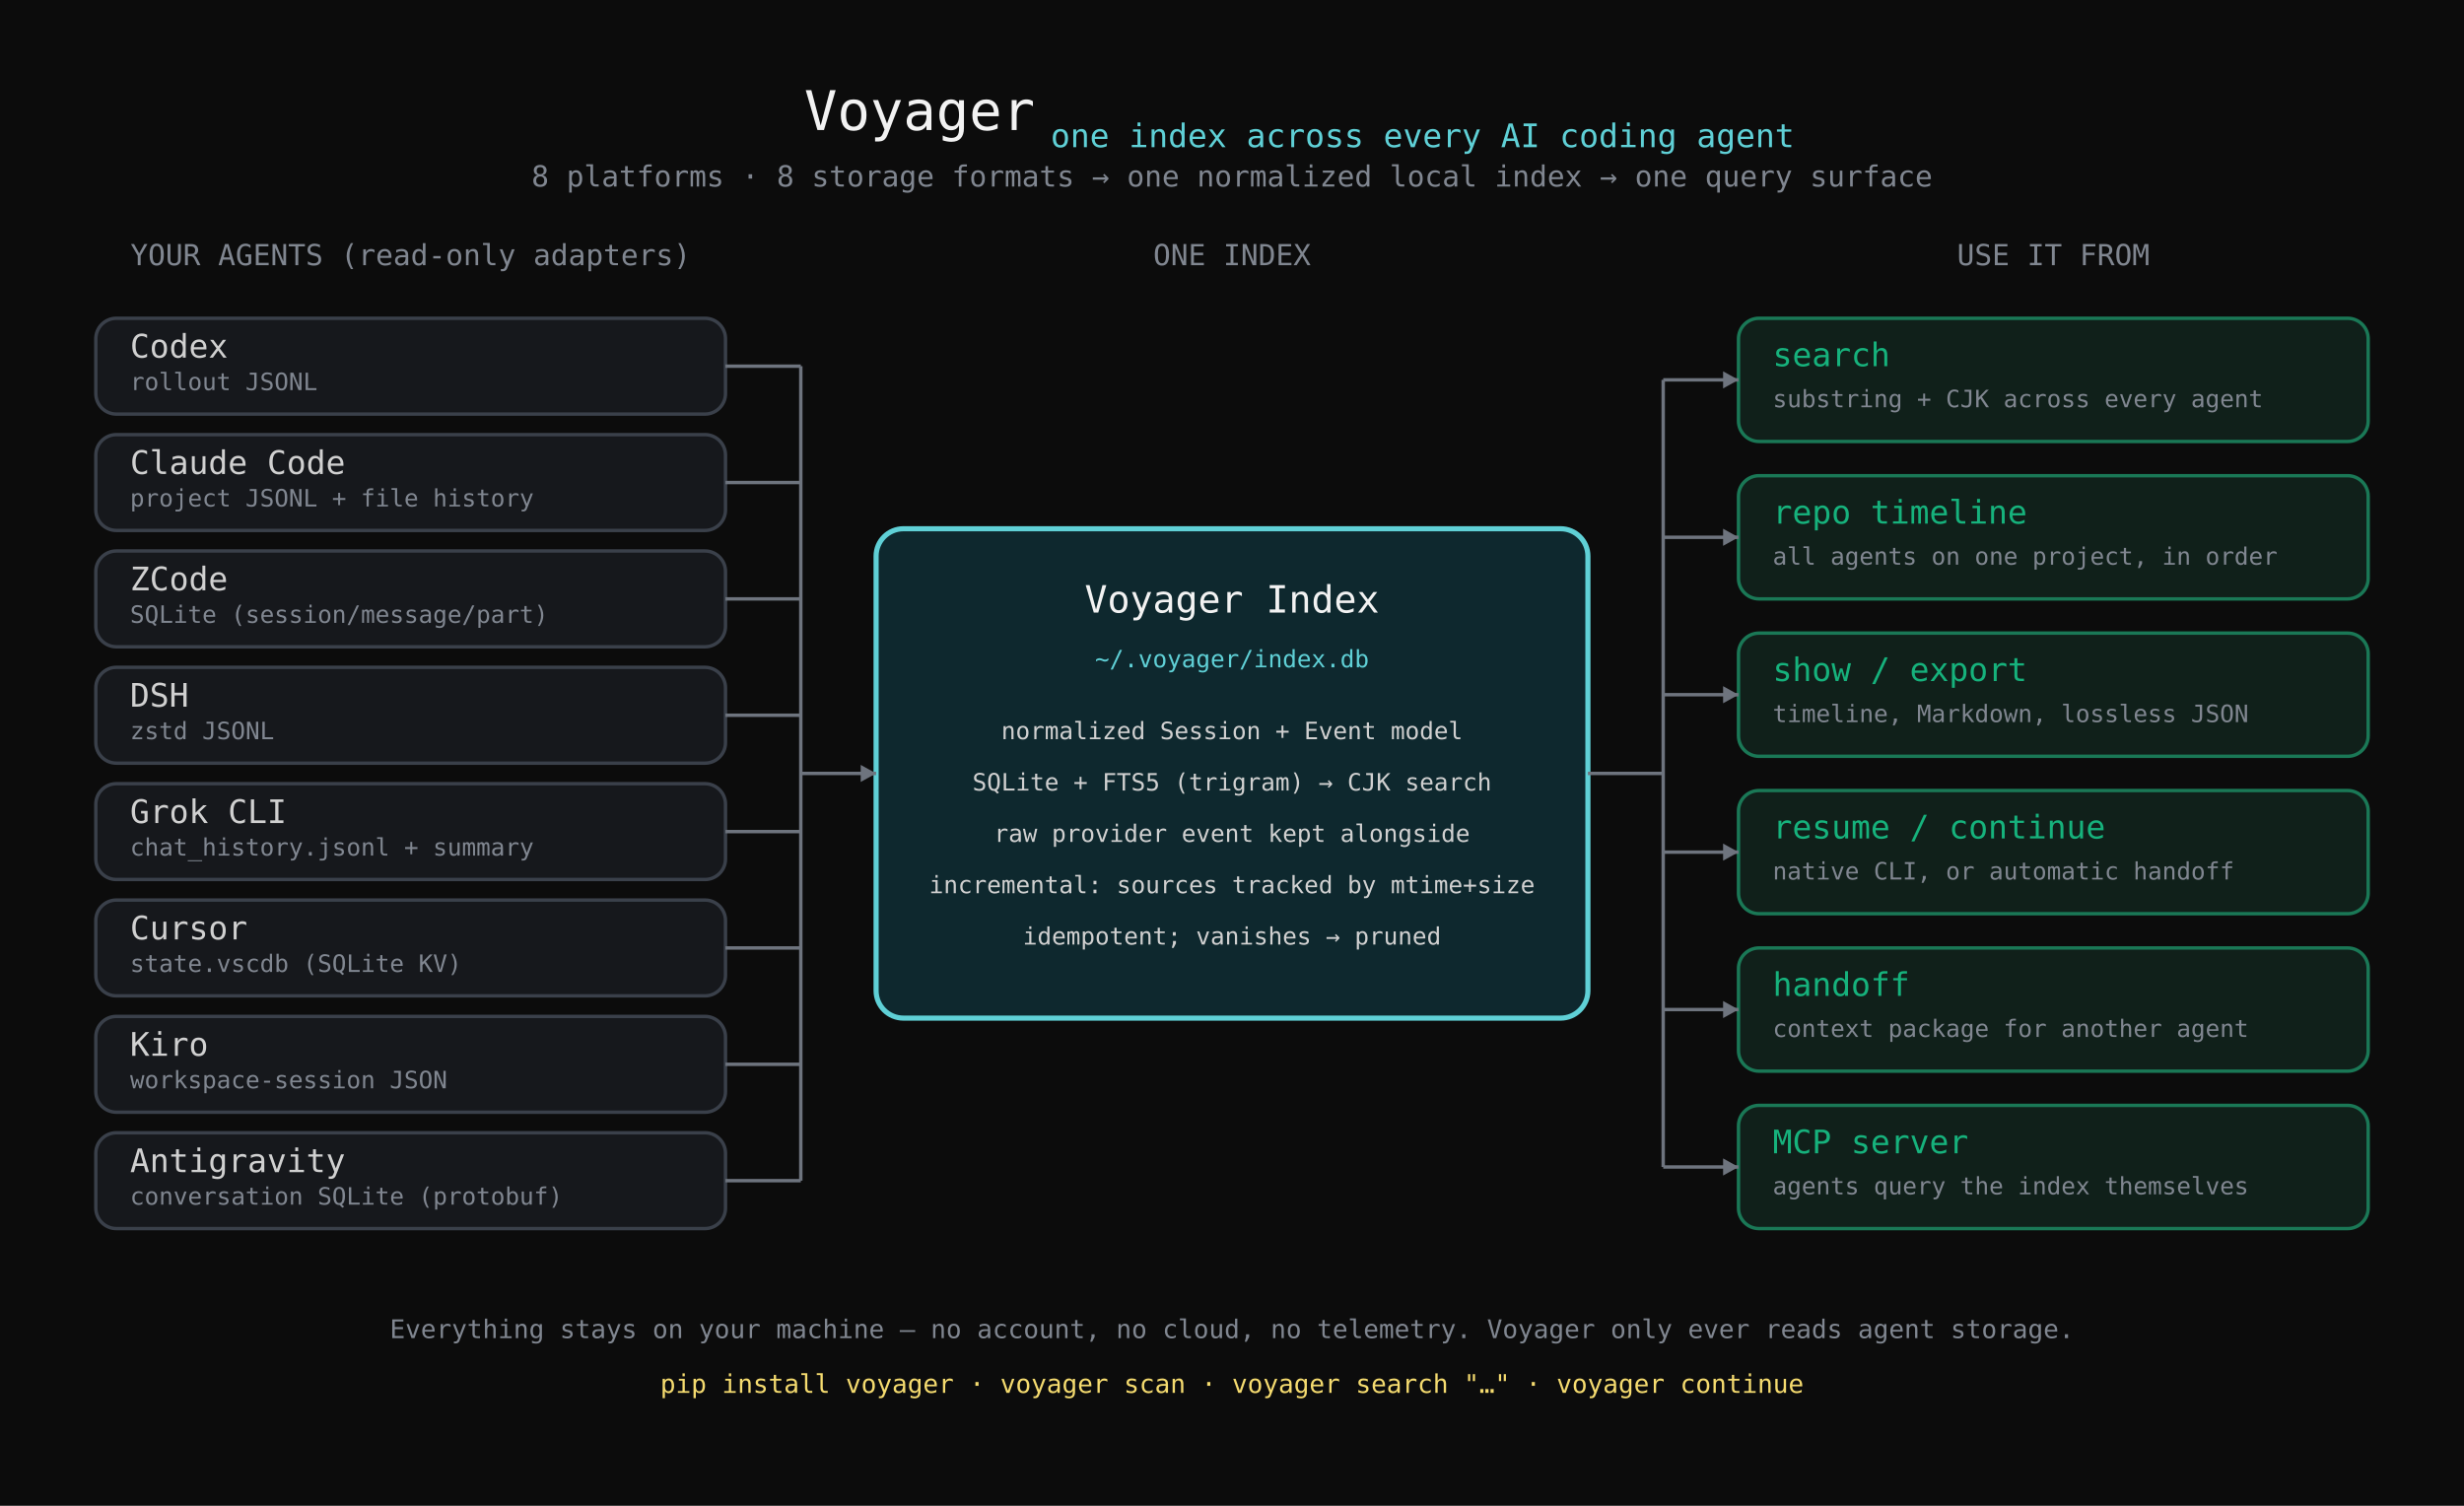
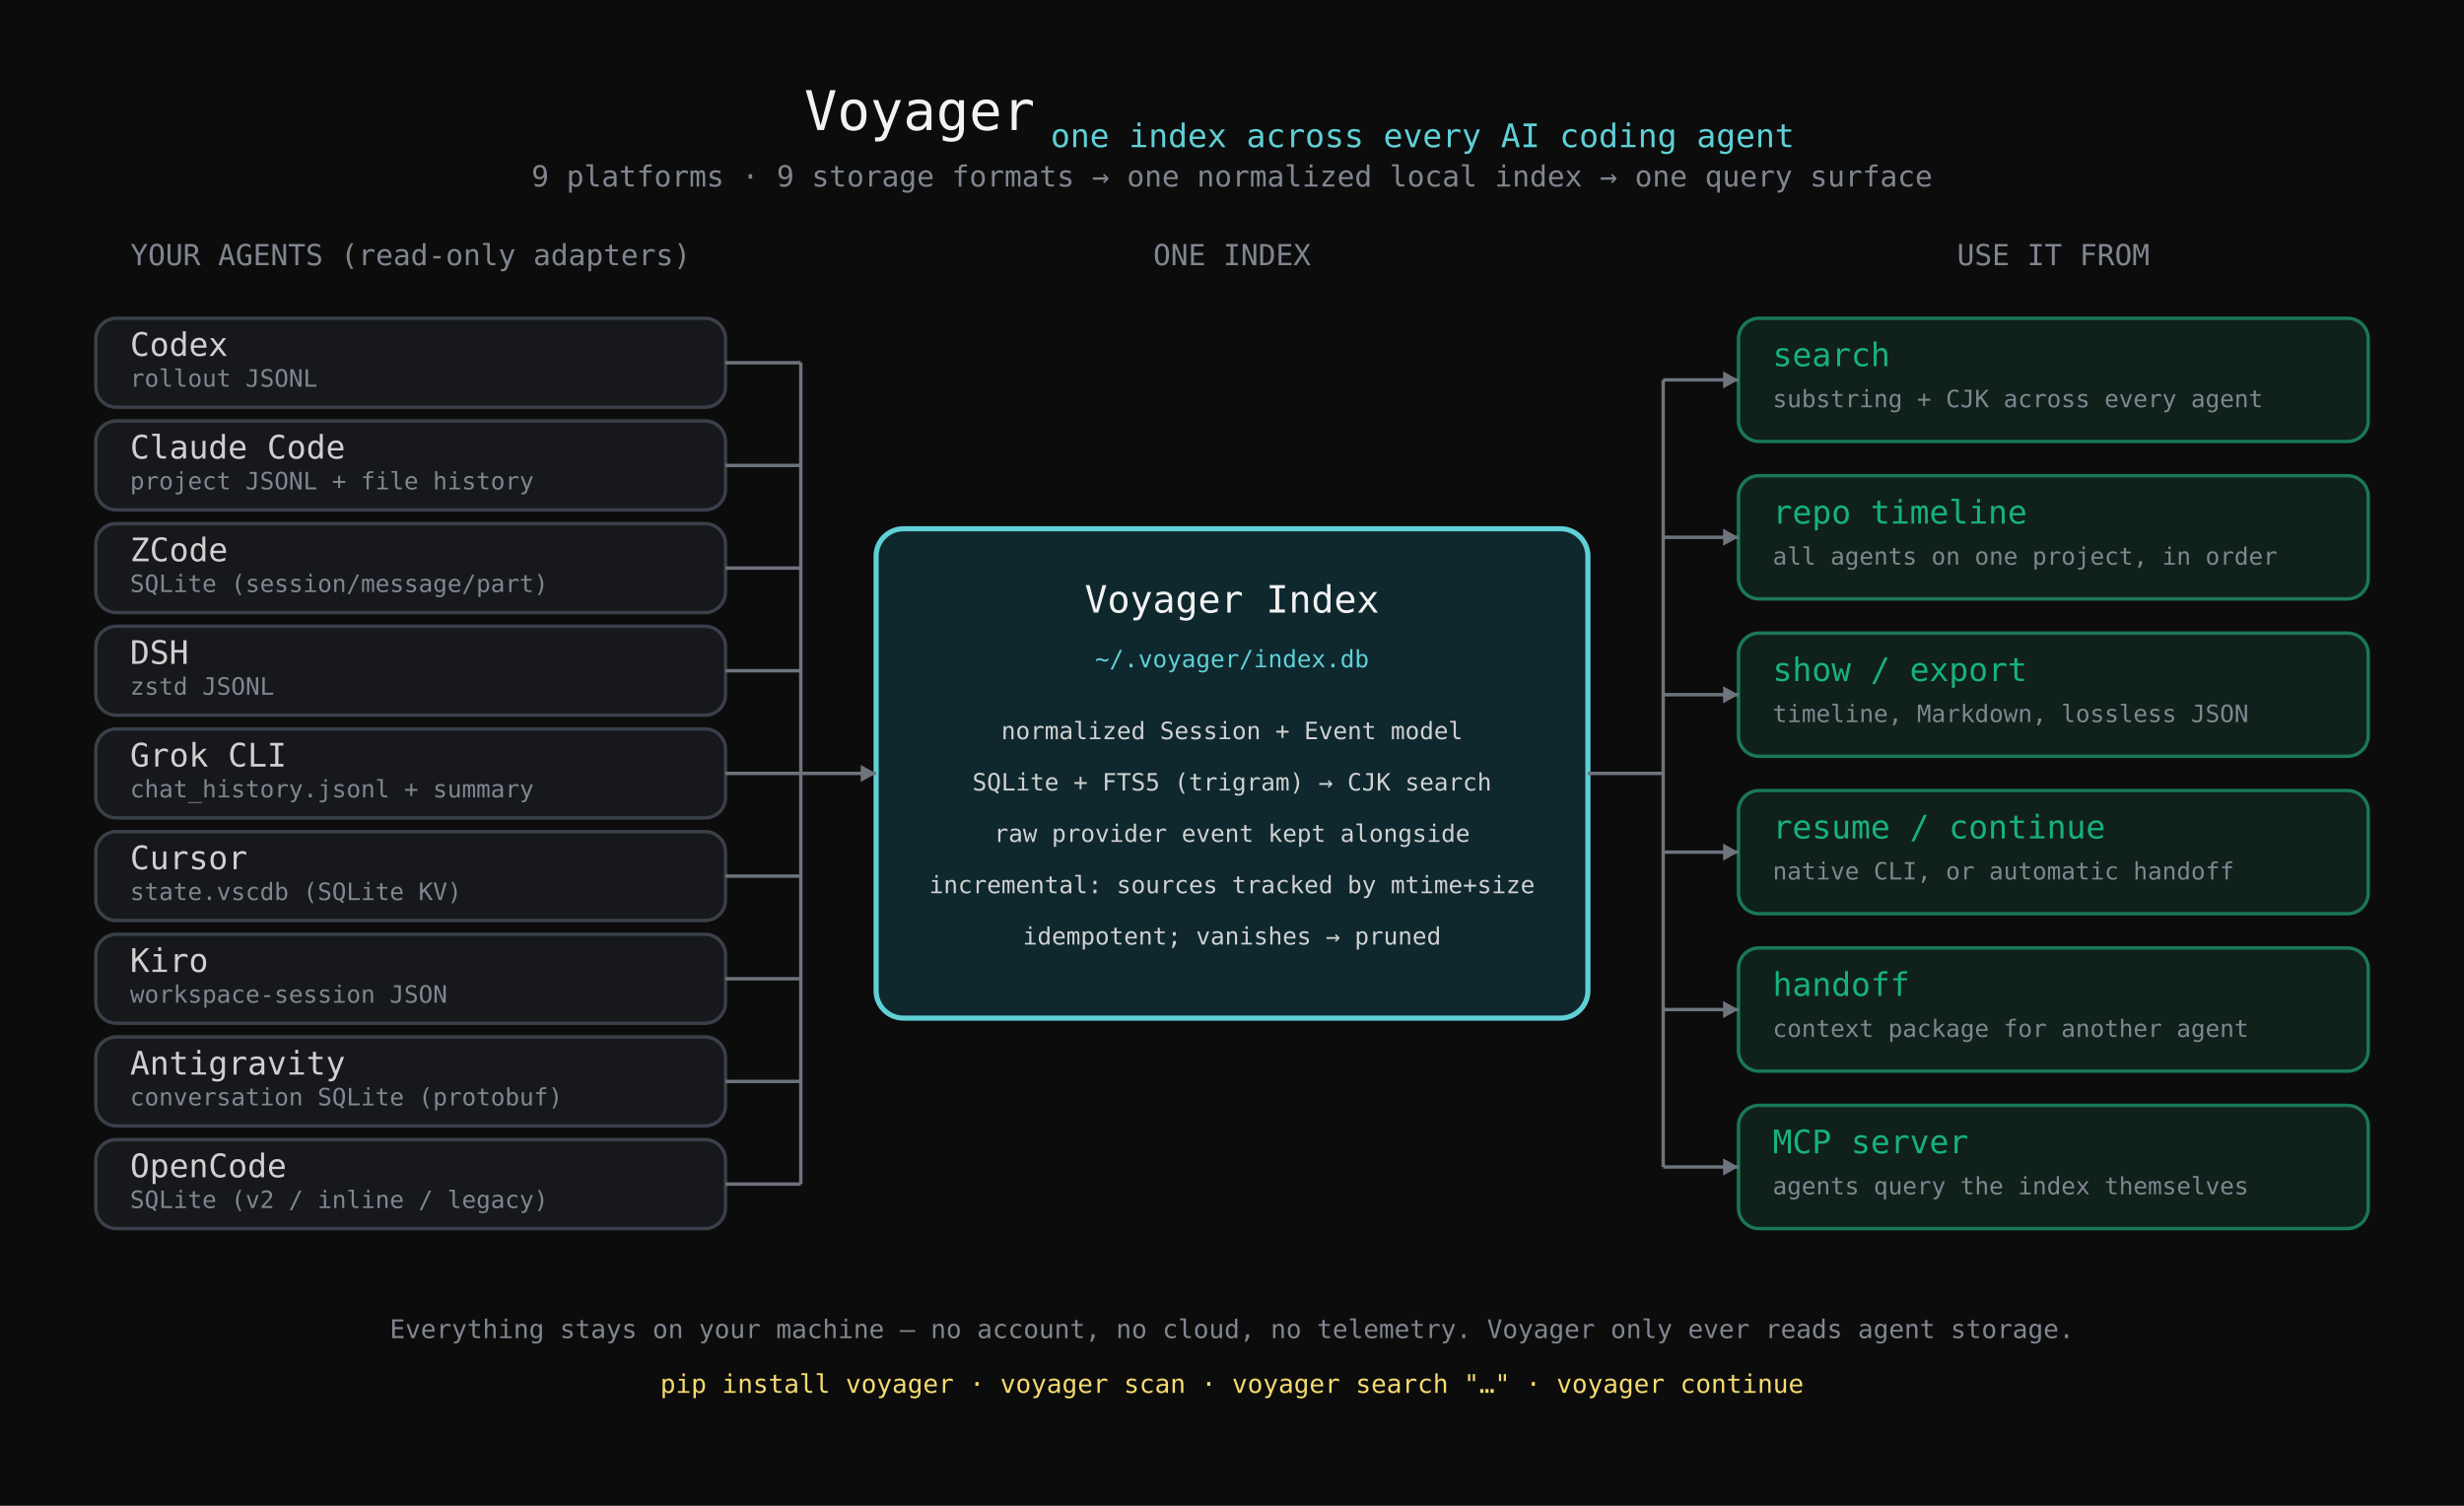
<svg xmlns="http://www.w3.org/2000/svg" width="1440" height="880" viewBox="0 0 1440 880" shape-rendering="geometricPrecision">
  <rect width="1440" height="880" fill="#0c0c0c" />
  <text x="470.0" y="76" font-family="Consolas, 'DejaVu Sans Mono', Menlo, 'Courier New', monospace" font-size="32" text-anchor="start" fill="#f2f2f2">Voyager</text>
  <text x="614.0" y="86" font-family="Consolas, 'DejaVu Sans Mono', Menlo, 'Courier New', monospace" font-size="19" text-anchor="start" fill="#5fd0d6">one index across every AI coding agent</text>
-   <text x="720.0" y="109" font-family="Consolas, 'DejaVu Sans Mono', Menlo, 'Courier New', monospace" font-size="17" text-anchor="middle" fill="#808690">8 platforms · 8 storage formats  →  one normalized local index  →  one query surface</text>
+   <text x="720.0" y="109" font-family="Consolas, 'DejaVu Sans Mono', Menlo, 'Courier New', monospace" font-size="17" text-anchor="middle" fill="#808690">9 platforms · 9 storage formats  →  one normalized local index  →  one query surface</text>
  <text x="240.0" y="155" font-family="Consolas, 'DejaVu Sans Mono', Menlo, 'Courier New', monospace" font-size="17" text-anchor="middle" fill="#808690">YOUR AGENTS  (read-only adapters)</text>
  <text x="720.0" y="155" font-family="Consolas, 'DejaVu Sans Mono', Menlo, 'Courier New', monospace" font-size="17" text-anchor="middle" fill="#808690">ONE INDEX</text>
  <text x="1200.0" y="155" font-family="Consolas, 'DejaVu Sans Mono', Menlo, 'Courier New', monospace" font-size="17" text-anchor="middle" fill="#808690">USE IT FROM</text>
-   <rect x="56" y="186" width="368" height="56" rx="12" fill="#16181c" stroke="#3a404a" stroke-width="2" />
-   <text x="76" y="209" font-family="Consolas, 'DejaVu Sans Mono', Menlo, 'Courier New', monospace" font-size="19" text-anchor="start" fill="#d0d0d0">Codex</text>
-   <text x="76" y="228" font-family="Consolas, 'DejaVu Sans Mono', Menlo, 'Courier New', monospace" font-size="14" text-anchor="start" fill="#808690">rollout JSONL</text>
-   <rect x="56" y="254" width="368" height="56" rx="12" fill="#16181c" stroke="#3a404a" stroke-width="2" />
-   <text x="76" y="277" font-family="Consolas, 'DejaVu Sans Mono', Menlo, 'Courier New', monospace" font-size="19" text-anchor="start" fill="#d0d0d0">Claude Code</text>
-   <text x="76" y="296" font-family="Consolas, 'DejaVu Sans Mono', Menlo, 'Courier New', monospace" font-size="14" text-anchor="start" fill="#808690">project JSONL + file history</text>
-   <rect x="56" y="322" width="368" height="56" rx="12" fill="#16181c" stroke="#3a404a" stroke-width="2" />
-   <text x="76" y="345" font-family="Consolas, 'DejaVu Sans Mono', Menlo, 'Courier New', monospace" font-size="19" text-anchor="start" fill="#d0d0d0">ZCode</text>
-   <text x="76" y="364" font-family="Consolas, 'DejaVu Sans Mono', Menlo, 'Courier New', monospace" font-size="14" text-anchor="start" fill="#808690">SQLite (session/message/part)</text>
-   <rect x="56" y="390" width="368" height="56" rx="12" fill="#16181c" stroke="#3a404a" stroke-width="2" />
-   <text x="76" y="413" font-family="Consolas, 'DejaVu Sans Mono', Menlo, 'Courier New', monospace" font-size="19" text-anchor="start" fill="#d0d0d0">DSH</text>
-   <text x="76" y="432" font-family="Consolas, 'DejaVu Sans Mono', Menlo, 'Courier New', monospace" font-size="14" text-anchor="start" fill="#808690">zstd JSONL</text>
-   <rect x="56" y="458" width="368" height="56" rx="12" fill="#16181c" stroke="#3a404a" stroke-width="2" />
-   <text x="76" y="481" font-family="Consolas, 'DejaVu Sans Mono', Menlo, 'Courier New', monospace" font-size="19" text-anchor="start" fill="#d0d0d0">Grok CLI</text>
-   <text x="76" y="500" font-family="Consolas, 'DejaVu Sans Mono', Menlo, 'Courier New', monospace" font-size="14" text-anchor="start" fill="#808690">chat_history.jsonl + summary</text>
-   <rect x="56" y="526" width="368" height="56" rx="12" fill="#16181c" stroke="#3a404a" stroke-width="2" />
-   <text x="76" y="549" font-family="Consolas, 'DejaVu Sans Mono', Menlo, 'Courier New', monospace" font-size="19" text-anchor="start" fill="#d0d0d0">Cursor</text>
-   <text x="76" y="568" font-family="Consolas, 'DejaVu Sans Mono', Menlo, 'Courier New', monospace" font-size="14" text-anchor="start" fill="#808690">state.vscdb (SQLite KV)</text>
-   <rect x="56" y="594" width="368" height="56" rx="12" fill="#16181c" stroke="#3a404a" stroke-width="2" />
-   <text x="76" y="617" font-family="Consolas, 'DejaVu Sans Mono', Menlo, 'Courier New', monospace" font-size="19" text-anchor="start" fill="#d0d0d0">Kiro</text>
-   <text x="76" y="636" font-family="Consolas, 'DejaVu Sans Mono', Menlo, 'Courier New', monospace" font-size="14" text-anchor="start" fill="#808690">workspace-session JSON</text>
-   <rect x="56" y="662" width="368" height="56" rx="12" fill="#16181c" stroke="#3a404a" stroke-width="2" />
-   <text x="76" y="685" font-family="Consolas, 'DejaVu Sans Mono', Menlo, 'Courier New', monospace" font-size="19" text-anchor="start" fill="#d0d0d0">Antigravity</text>
-   <text x="76" y="704" font-family="Consolas, 'DejaVu Sans Mono', Menlo, 'Courier New', monospace" font-size="14" text-anchor="start" fill="#808690">conversation SQLite (protobuf)</text>
+   <rect x="56" y="186" width="368" height="52" rx="12" fill="#16181c" stroke="#3a404a" stroke-width="2" />
+   <text x="76" y="208" font-family="Consolas, 'DejaVu Sans Mono', Menlo, 'Courier New', monospace" font-size="19" text-anchor="start" fill="#d0d0d0">Codex</text>
+   <text x="76" y="226" font-family="Consolas, 'DejaVu Sans Mono', Menlo, 'Courier New', monospace" font-size="14" text-anchor="start" fill="#808690">rollout JSONL</text>
+   <rect x="56" y="246" width="368" height="52" rx="12" fill="#16181c" stroke="#3a404a" stroke-width="2" />
+   <text x="76" y="268" font-family="Consolas, 'DejaVu Sans Mono', Menlo, 'Courier New', monospace" font-size="19" text-anchor="start" fill="#d0d0d0">Claude Code</text>
+   <text x="76" y="286" font-family="Consolas, 'DejaVu Sans Mono', Menlo, 'Courier New', monospace" font-size="14" text-anchor="start" fill="#808690">project JSONL + file history</text>
+   <rect x="56" y="306" width="368" height="52" rx="12" fill="#16181c" stroke="#3a404a" stroke-width="2" />
+   <text x="76" y="328" font-family="Consolas, 'DejaVu Sans Mono', Menlo, 'Courier New', monospace" font-size="19" text-anchor="start" fill="#d0d0d0">ZCode</text>
+   <text x="76" y="346" font-family="Consolas, 'DejaVu Sans Mono', Menlo, 'Courier New', monospace" font-size="14" text-anchor="start" fill="#808690">SQLite (session/message/part)</text>
+   <rect x="56" y="366" width="368" height="52" rx="12" fill="#16181c" stroke="#3a404a" stroke-width="2" />
+   <text x="76" y="388" font-family="Consolas, 'DejaVu Sans Mono', Menlo, 'Courier New', monospace" font-size="19" text-anchor="start" fill="#d0d0d0">DSH</text>
+   <text x="76" y="406" font-family="Consolas, 'DejaVu Sans Mono', Menlo, 'Courier New', monospace" font-size="14" text-anchor="start" fill="#808690">zstd JSONL</text>
+   <rect x="56" y="426" width="368" height="52" rx="12" fill="#16181c" stroke="#3a404a" stroke-width="2" />
+   <text x="76" y="448" font-family="Consolas, 'DejaVu Sans Mono', Menlo, 'Courier New', monospace" font-size="19" text-anchor="start" fill="#d0d0d0">Grok CLI</text>
+   <text x="76" y="466" font-family="Consolas, 'DejaVu Sans Mono', Menlo, 'Courier New', monospace" font-size="14" text-anchor="start" fill="#808690">chat_history.jsonl + summary</text>
+   <rect x="56" y="486" width="368" height="52" rx="12" fill="#16181c" stroke="#3a404a" stroke-width="2" />
+   <text x="76" y="508" font-family="Consolas, 'DejaVu Sans Mono', Menlo, 'Courier New', monospace" font-size="19" text-anchor="start" fill="#d0d0d0">Cursor</text>
+   <text x="76" y="526" font-family="Consolas, 'DejaVu Sans Mono', Menlo, 'Courier New', monospace" font-size="14" text-anchor="start" fill="#808690">state.vscdb (SQLite KV)</text>
+   <rect x="56" y="546" width="368" height="52" rx="12" fill="#16181c" stroke="#3a404a" stroke-width="2" />
+   <text x="76" y="568" font-family="Consolas, 'DejaVu Sans Mono', Menlo, 'Courier New', monospace" font-size="19" text-anchor="start" fill="#d0d0d0">Kiro</text>
+   <text x="76" y="586" font-family="Consolas, 'DejaVu Sans Mono', Menlo, 'Courier New', monospace" font-size="14" text-anchor="start" fill="#808690">workspace-session JSON</text>
+   <rect x="56" y="606" width="368" height="52" rx="12" fill="#16181c" stroke="#3a404a" stroke-width="2" />
+   <text x="76" y="628" font-family="Consolas, 'DejaVu Sans Mono', Menlo, 'Courier New', monospace" font-size="19" text-anchor="start" fill="#d0d0d0">Antigravity</text>
+   <text x="76" y="646" font-family="Consolas, 'DejaVu Sans Mono', Menlo, 'Courier New', monospace" font-size="14" text-anchor="start" fill="#808690">conversation SQLite (protobuf)</text>
+   <rect x="56" y="666" width="368" height="52" rx="12" fill="#16181c" stroke="#3a404a" stroke-width="2" />
+   <text x="76" y="688" font-family="Consolas, 'DejaVu Sans Mono', Menlo, 'Courier New', monospace" font-size="19" text-anchor="start" fill="#d0d0d0">OpenCode</text>
+   <text x="76" y="706" font-family="Consolas, 'DejaVu Sans Mono', Menlo, 'Courier New', monospace" font-size="14" text-anchor="start" fill="#808690">SQLite (v2 / inline / legacy)</text>
  <rect x="512" y="309" width="416" height="286" rx="16" fill="#0e282e" stroke="#5fd0d6" stroke-width="3" />
  <text x="720.0" y="358" font-family="Consolas, 'DejaVu Sans Mono', Menlo, 'Courier New', monospace" font-size="22" text-anchor="middle" fill="#f2f2f2">Voyager Index</text>
  <text x="720.0" y="390" font-family="Consolas, 'DejaVu Sans Mono', Menlo, 'Courier New', monospace" font-size="14" text-anchor="middle" fill="#5fd0d6">~/.voyager/index.db</text>
  <text x="720.0" y="432" font-family="Consolas, 'DejaVu Sans Mono', Menlo, 'Courier New', monospace" font-size="14" text-anchor="middle" fill="#d0d0d0">normalized Session + Event model</text>
  <text x="720.0" y="462" font-family="Consolas, 'DejaVu Sans Mono', Menlo, 'Courier New', monospace" font-size="14" text-anchor="middle" fill="#d0d0d0">SQLite + FTS5 (trigram) → CJK search</text>
  <text x="720.0" y="492" font-family="Consolas, 'DejaVu Sans Mono', Menlo, 'Courier New', monospace" font-size="14" text-anchor="middle" fill="#d0d0d0">raw provider event kept alongside</text>
  <text x="720.0" y="522" font-family="Consolas, 'DejaVu Sans Mono', Menlo, 'Courier New', monospace" font-size="14" text-anchor="middle" fill="#d0d0d0">incremental: sources tracked by mtime+size</text>
  <text x="720.0" y="552" font-family="Consolas, 'DejaVu Sans Mono', Menlo, 'Courier New', monospace" font-size="14" text-anchor="middle" fill="#d0d0d0">idempotent; vanishes → pruned</text>
  <rect x="1016" y="186" width="368" height="72" rx="12" fill="#10201a" stroke="#1a7856" stroke-width="2" />
  <text x="1036" y="214" font-family="Consolas, 'DejaVu Sans Mono', Menlo, 'Courier New', monospace" font-size="19" text-anchor="start" fill="#16b27c">search</text>
  <text x="1036" y="238" font-family="Consolas, 'DejaVu Sans Mono', Menlo, 'Courier New', monospace" font-size="14" text-anchor="start" fill="#808690">substring + CJK across every agent</text>
  <rect x="1016" y="278" width="368" height="72" rx="12" fill="#10201a" stroke="#1a7856" stroke-width="2" />
  <text x="1036" y="306" font-family="Consolas, 'DejaVu Sans Mono', Menlo, 'Courier New', monospace" font-size="19" text-anchor="start" fill="#16b27c">repo timeline</text>
  <text x="1036" y="330" font-family="Consolas, 'DejaVu Sans Mono', Menlo, 'Courier New', monospace" font-size="14" text-anchor="start" fill="#808690">all agents on one project, in order</text>
  <rect x="1016" y="370" width="368" height="72" rx="12" fill="#10201a" stroke="#1a7856" stroke-width="2" />
  <text x="1036" y="398" font-family="Consolas, 'DejaVu Sans Mono', Menlo, 'Courier New', monospace" font-size="19" text-anchor="start" fill="#16b27c">show / export</text>
  <text x="1036" y="422" font-family="Consolas, 'DejaVu Sans Mono', Menlo, 'Courier New', monospace" font-size="14" text-anchor="start" fill="#808690">timeline, Markdown, lossless JSON</text>
  <rect x="1016" y="462" width="368" height="72" rx="12" fill="#10201a" stroke="#1a7856" stroke-width="2" />
  <text x="1036" y="490" font-family="Consolas, 'DejaVu Sans Mono', Menlo, 'Courier New', monospace" font-size="19" text-anchor="start" fill="#16b27c">resume / continue</text>
  <text x="1036" y="514" font-family="Consolas, 'DejaVu Sans Mono', Menlo, 'Courier New', monospace" font-size="14" text-anchor="start" fill="#808690">native CLI, or automatic handoff</text>
  <rect x="1016" y="554" width="368" height="72" rx="12" fill="#10201a" stroke="#1a7856" stroke-width="2" />
  <text x="1036" y="582" font-family="Consolas, 'DejaVu Sans Mono', Menlo, 'Courier New', monospace" font-size="19" text-anchor="start" fill="#16b27c">handoff</text>
  <text x="1036" y="606" font-family="Consolas, 'DejaVu Sans Mono', Menlo, 'Courier New', monospace" font-size="14" text-anchor="start" fill="#808690">context package for another agent</text>
  <rect x="1016" y="646" width="368" height="72" rx="12" fill="#10201a" stroke="#1a7856" stroke-width="2" />
  <text x="1036" y="674" font-family="Consolas, 'DejaVu Sans Mono', Menlo, 'Courier New', monospace" font-size="19" text-anchor="start" fill="#16b27c">MCP server</text>
  <text x="1036" y="698" font-family="Consolas, 'DejaVu Sans Mono', Menlo, 'Courier New', monospace" font-size="14" text-anchor="start" fill="#808690">agents query the index themselves</text>
-   <line x1="468" y1="214" x2="468" y2="690" stroke="#6e747e" stroke-width="2" />
-   <line x1="424" y1="214" x2="468" y2="214" stroke="#6e747e" stroke-width="2" />
-   <line x1="424" y1="282" x2="468" y2="282" stroke="#6e747e" stroke-width="2" />
-   <line x1="424" y1="350" x2="468" y2="350" stroke="#6e747e" stroke-width="2" />
-   <line x1="424" y1="418" x2="468" y2="418" stroke="#6e747e" stroke-width="2" />
-   <line x1="424" y1="486" x2="468" y2="486" stroke="#6e747e" stroke-width="2" />
-   <line x1="424" y1="554" x2="468" y2="554" stroke="#6e747e" stroke-width="2" />
-   <line x1="424" y1="622" x2="468" y2="622" stroke="#6e747e" stroke-width="2" />
-   <line x1="424" y1="690" x2="468" y2="690" stroke="#6e747e" stroke-width="2" />
+   <line x1="468" y1="212" x2="468" y2="692" stroke="#6e747e" stroke-width="2" />
+   <line x1="424" y1="212" x2="468" y2="212" stroke="#6e747e" stroke-width="2" />
+   <line x1="424" y1="272" x2="468" y2="272" stroke="#6e747e" stroke-width="2" />
+   <line x1="424" y1="332" x2="468" y2="332" stroke="#6e747e" stroke-width="2" />
+   <line x1="424" y1="392" x2="468" y2="392" stroke="#6e747e" stroke-width="2" />
+   <line x1="424" y1="452" x2="468" y2="452" stroke="#6e747e" stroke-width="2" />
+   <line x1="424" y1="512" x2="468" y2="512" stroke="#6e747e" stroke-width="2" />
+   <line x1="424" y1="572" x2="468" y2="572" stroke="#6e747e" stroke-width="2" />
+   <line x1="424" y1="632" x2="468" y2="632" stroke="#6e747e" stroke-width="2" />
+   <line x1="424" y1="692" x2="468" y2="692" stroke="#6e747e" stroke-width="2" />
  <line x1="468" y1="452" x2="512" y2="452" stroke="#6e747e" stroke-width="2" />
  <polygon points="512,452 503,447 503,457" fill="#6e747e" />
  <line x1="972" y1="222" x2="972" y2="682" stroke="#6e747e" stroke-width="2" />
  <line x1="928" y1="452" x2="972" y2="452" stroke="#6e747e" stroke-width="2" />
  <line x1="972" y1="222" x2="1016" y2="222" stroke="#6e747e" stroke-width="2" />
  <polygon points="1016,222 1007,217 1007,227" fill="#6e747e" />
  <line x1="972" y1="314" x2="1016" y2="314" stroke="#6e747e" stroke-width="2" />
  <polygon points="1016,314 1007,309 1007,319" fill="#6e747e" />
  <line x1="972" y1="406" x2="1016" y2="406" stroke="#6e747e" stroke-width="2" />
  <polygon points="1016,406 1007,401 1007,411" fill="#6e747e" />
  <line x1="972" y1="498" x2="1016" y2="498" stroke="#6e747e" stroke-width="2" />
  <polygon points="1016,498 1007,493 1007,503" fill="#6e747e" />
  <line x1="972" y1="590" x2="1016" y2="590" stroke="#6e747e" stroke-width="2" />
  <polygon points="1016,590 1007,585 1007,595" fill="#6e747e" />
  <line x1="972" y1="682" x2="1016" y2="682" stroke="#6e747e" stroke-width="2" />
  <polygon points="1016,682 1007,677 1007,687" fill="#6e747e" />
  <text x="720.0" y="782" font-family="Consolas, 'DejaVu Sans Mono', Menlo, 'Courier New', monospace" font-size="15" text-anchor="middle" fill="#808690">Everything stays on your machine — no account, no cloud, no telemetry. Voyager only ever reads agent storage.</text>
  <text x="720.0" y="814" font-family="Consolas, 'DejaVu Sans Mono', Menlo, 'Courier New', monospace" font-size="15" text-anchor="middle" fill="#f5db6f">pip install voyager  ·  voyager scan  ·  voyager search "…"  ·  voyager continue</text>
</svg>
